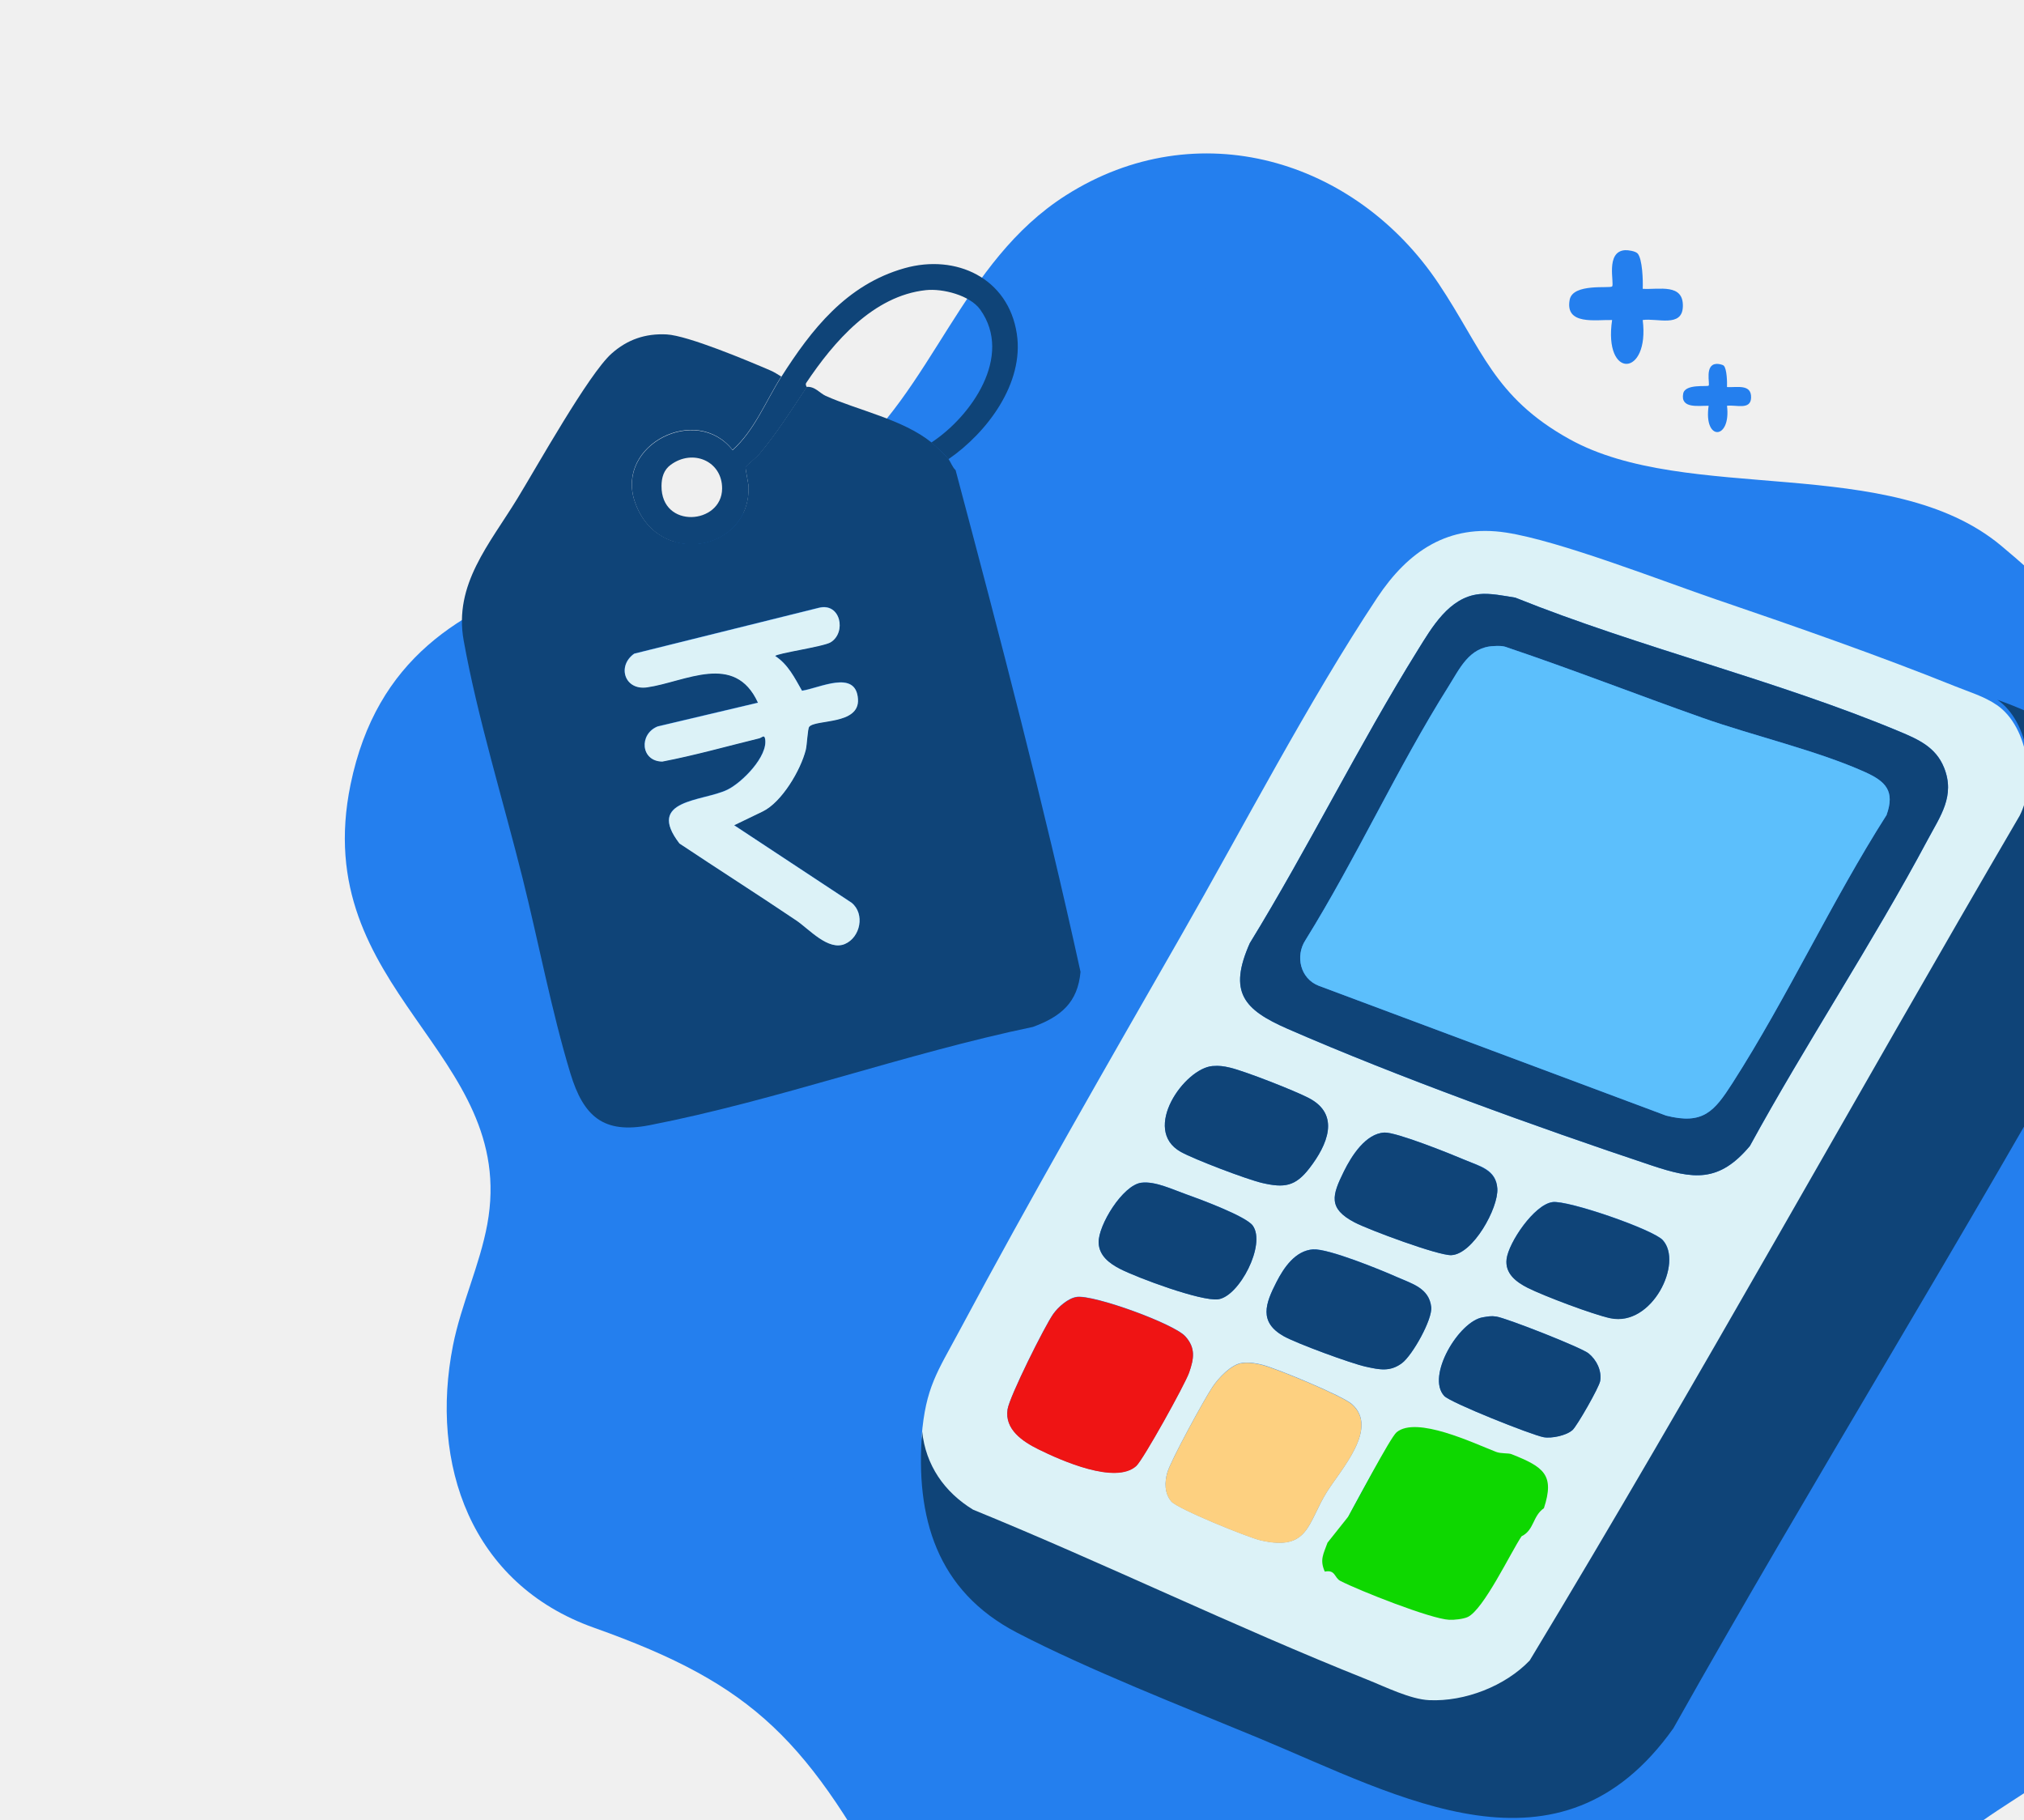
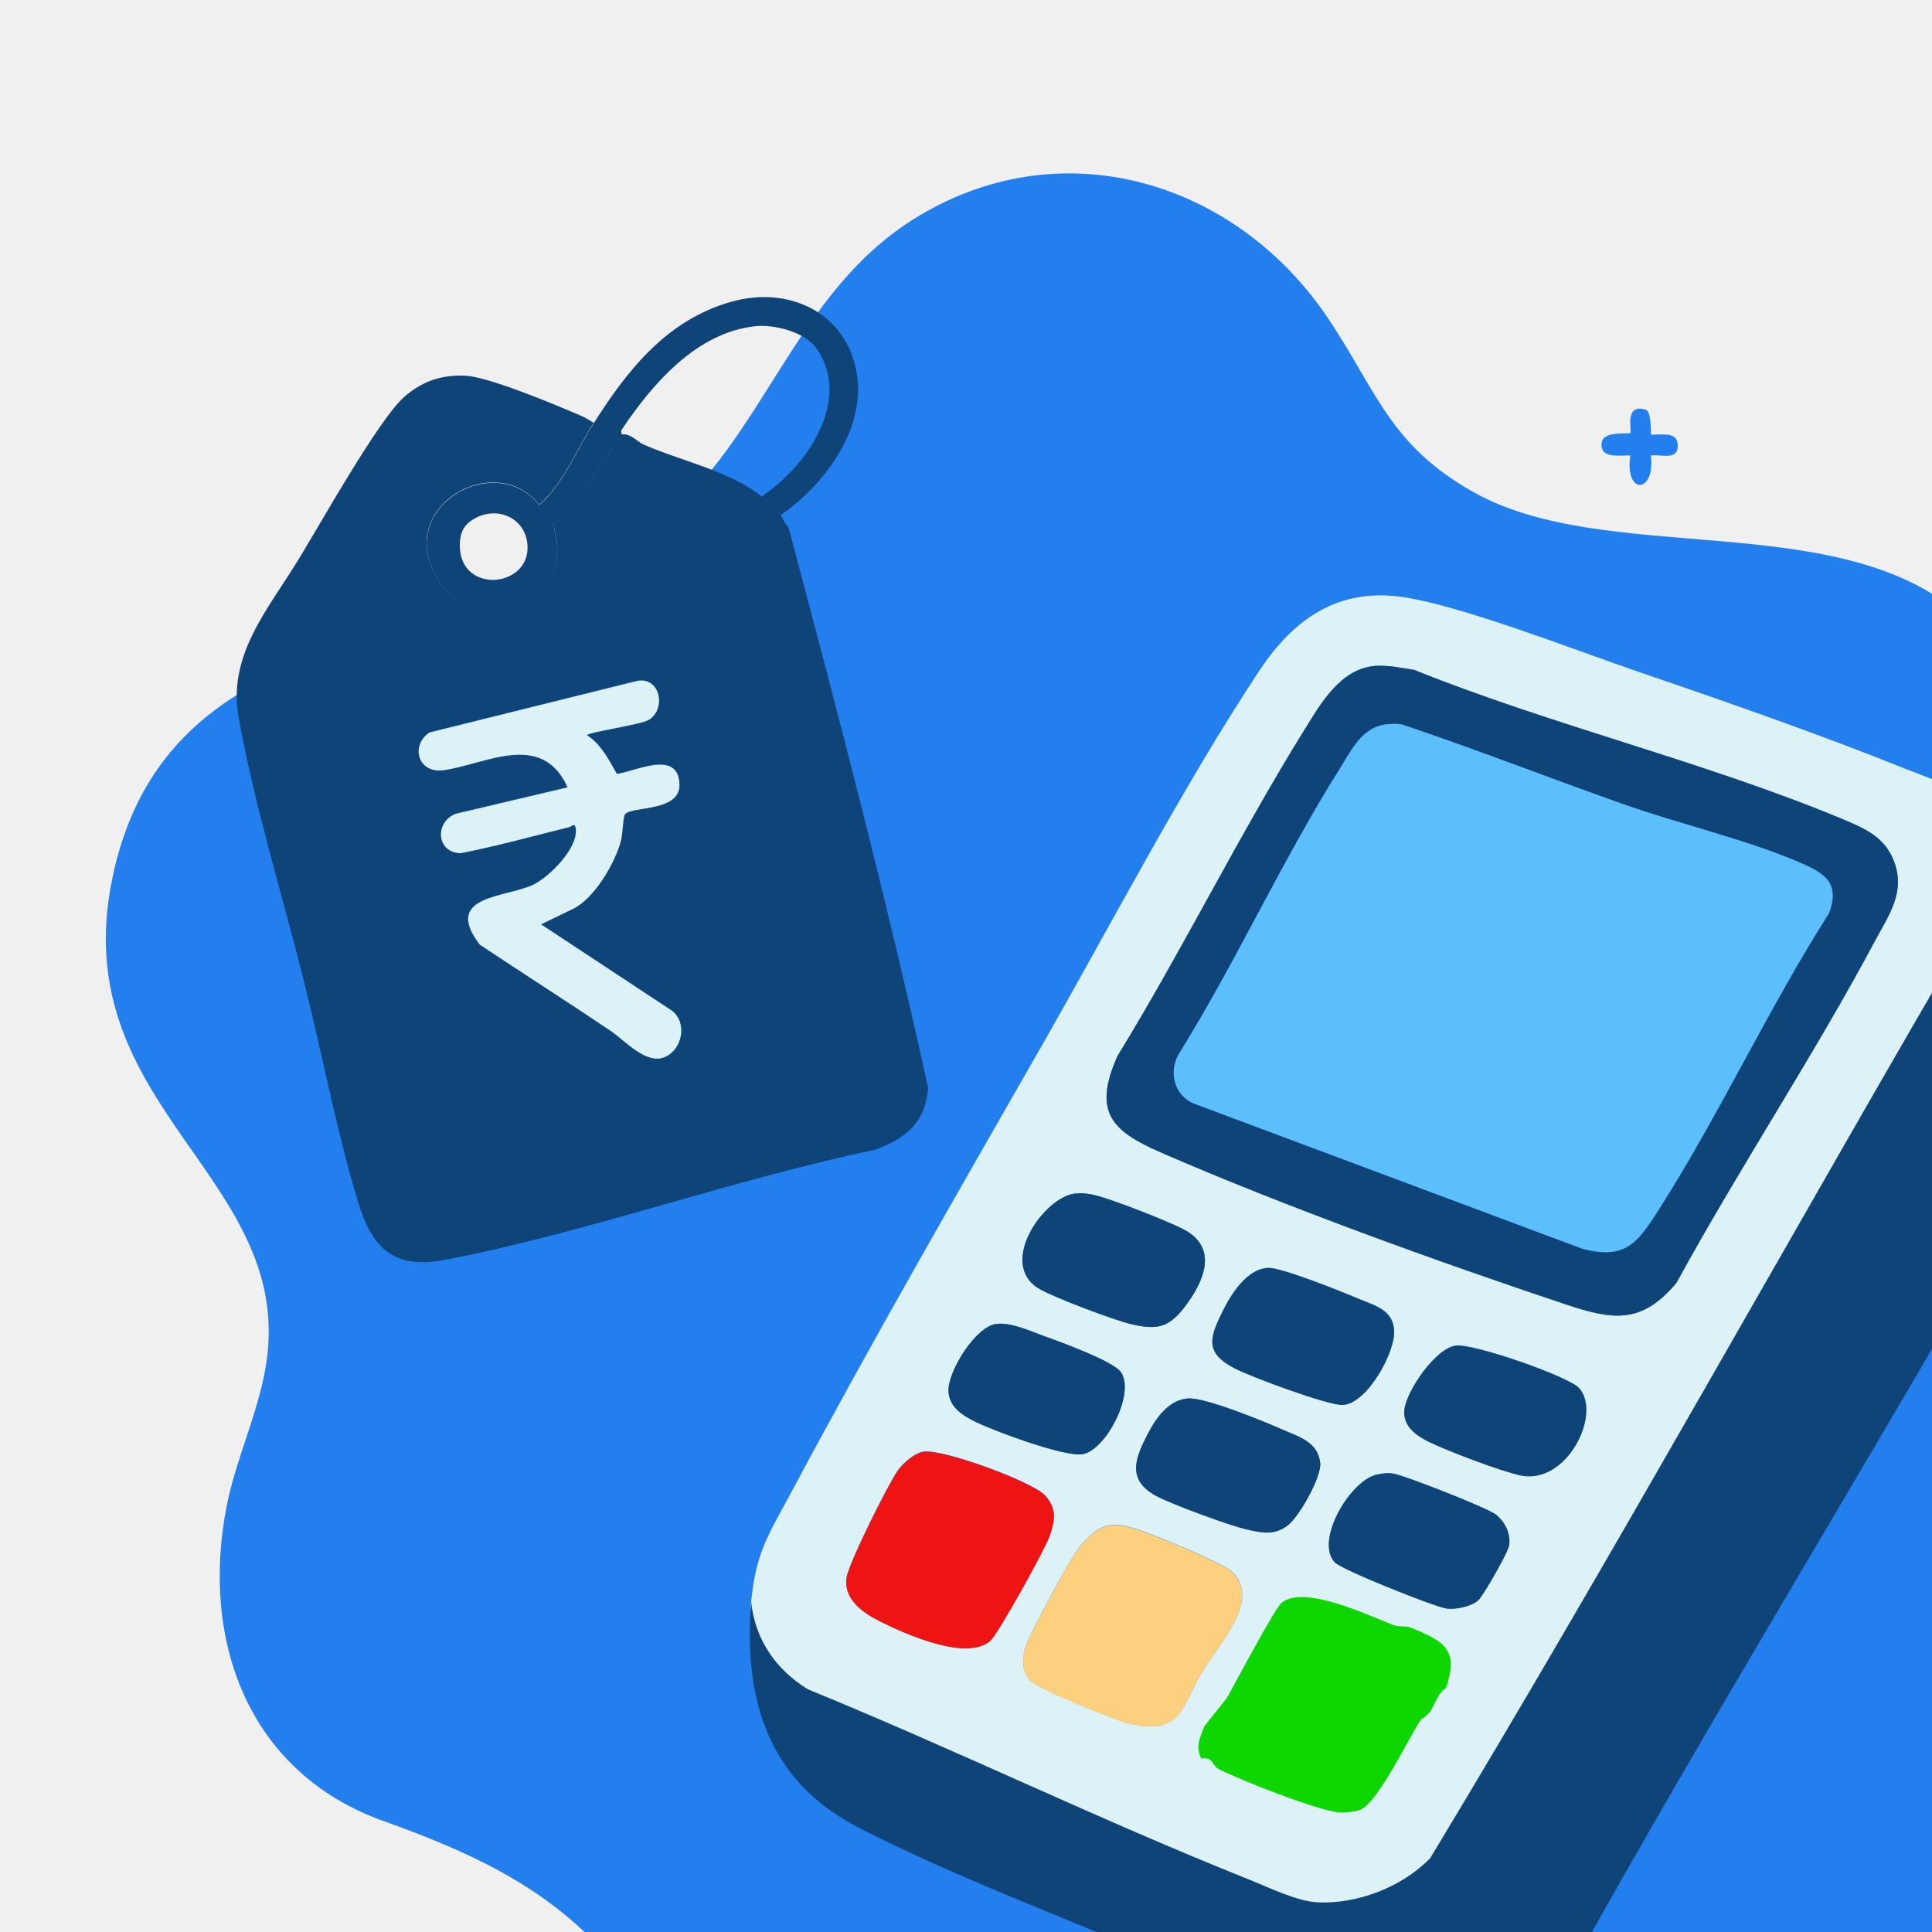
- <svg xmlns="http://www.w3.org/2000/svg" width="89" height="80" viewBox="0 0 89 80" fill="none">
-   <g clip-path="url(#clip0_2817_20585)">
-     <path d="M93.5 34C91.272 33.142 99.657 41.428 97.5 41C95.171 40.538 94.82 49.221 93.5 51C90.564 54.955 96.199 70.305 93.5 74.5C90.271 79.52 86.575 78.888 83.5 84C82.531 85.609 71.504 82.044 71.26 84C70.838 87.391 63.326 81.915 66.5 83.714C69.323 85.314 64.65 81.944 67.657 83.326C65.399 84.677 62.749 82.234 60.083 82.216C52.959 82.17 44.192 87.675 39.544 84C35.544 76.523 33.233 74.101 26.116 71.573C20.688 69.644 18.889 64.361 19.919 59.16C20.273 57.367 21.1 55.624 21.428 53.831C22.82 46.258 13.534 43.601 15.416 34.488C17.707 23.392 30.262 25.91 36.985 20.456C41.055 17.154 42.248 11.527 46.875 8.586C52.642 4.922 59.604 6.994 63.262 12.475C65.183 15.351 65.678 17.453 69 19.303C74.2 22.201 83.121 19.923 88 24C91.26 26.724 94.674 30.132 93.5 34ZM63.378 35.214C66.311 35.174 69.949 33.931 71.26 31.159C72.74 28.03 70.848 25.012 67.657 24C64.048 22.857 60.68 23.967 57.497 25.342C57.387 25.112 57.283 24.877 57.14 24.662C56.309 23.418 54.041 20.084 52.968 19.303C51.896 18.523 50.747 18.226 49.431 18.407C47.538 18.667 41.642 21.622 39.544 22.577C36.51 23.957 33.26 24.776 31.856 27.971C29.932 32.344 28.384 37.526 26.753 42.059C25.396 45.831 23.674 49.841 22.523 53.636C21.726 56.264 22.152 57.85 24.855 58.957C32.337 62.023 40.687 64.015 48.25 66.996C50.062 67.421 51.419 67.281 52.621 65.811C56.483 56.011 59.953 46.004 63.369 36.033C63.305 35.767 63.395 35.45 63.379 35.216L63.378 35.214Z" fill="#247FEE" />
-     <path d="M23.5 26.998L53.306 12.58L73.386 23.977L76.1 61.968L49.507 68.48L21.828 61.968L23.5 26.998Z" fill="#247FEE" />
-     <path d="M75.524 26.378C78.911 27.534 82.647 28.838 85.956 30.171C86.577 30.423 87.246 30.617 87.803 31C89.225 31.974 89.548 34.593 88.788 36.092C81.565 48.449 74.635 61.003 67.241 73.243C66.163 74.371 64.387 75.059 62.818 74.988C61.992 74.952 60.884 74.399 60.075 74.076C54.248 71.751 48.574 68.984 42.763 66.611C41.498 65.839 40.682 64.656 40.526 63.176C40.702 60.995 41.213 60.34 42.193 58.508C45.304 52.686 48.626 46.922 51.907 41.191C54.65 36.403 57.55 30.814 60.56 26.28C61.915 24.24 63.686 23.026 66.235 23.42C68.596 23.786 73.063 25.538 75.521 26.378L75.524 26.378ZM65.034 26.127C63.722 26.267 62.965 27.589 62.35 28.578C59.754 32.752 57.532 37.276 54.957 41.474C54.005 43.624 54.683 44.392 56.621 45.239C61.435 47.343 67.609 49.574 72.62 51.244C74.454 51.856 75.579 52.019 76.946 50.392C79.42 45.866 82.341 41.47 84.763 36.93C85.321 35.882 85.989 34.994 85.481 33.745C85.118 32.852 84.35 32.512 83.536 32.17C78.125 29.907 72.096 28.476 66.63 26.278C66.132 26.2 65.534 26.072 65.036 26.125L65.034 26.127ZM53.325 46.875C52.084 46.972 50.18 49.674 51.92 50.649C52.515 50.981 54.829 51.861 55.501 52.017C56.474 52.242 56.958 52.171 57.578 51.371C58.358 50.36 58.959 49.019 57.555 48.285C56.932 47.958 54.75 47.104 54.087 46.947C53.807 46.881 53.616 46.853 53.325 46.876L53.325 46.875ZM60.878 49.799C60.052 49.839 59.43 50.828 59.096 51.505C58.58 52.549 58.38 53.131 59.568 53.751C60.189 54.075 63.252 55.216 63.82 55.189C64.775 55.145 65.894 53.115 65.841 52.262C65.788 51.408 65.055 51.276 64.429 51.009C63.803 50.742 61.396 49.775 60.878 49.799ZM68.267 52.855C67.468 52.962 66.342 54.624 66.25 55.356C66.17 55.994 66.671 56.367 67.182 56.625C67.889 56.98 70.065 57.804 70.817 57.96C72.651 58.342 74.025 55.513 73.114 54.524C72.684 54.056 68.947 52.763 68.267 52.854L68.267 52.855ZM50.19 52.004C49.367 52.109 48.286 53.879 48.31 54.639C48.329 55.214 48.781 55.55 49.242 55.789C50.001 56.181 52.815 57.227 53.565 57.13C54.494 57.007 55.682 54.713 55.086 53.89C54.784 53.474 52.744 52.72 52.138 52.506C51.532 52.293 50.788 51.928 50.19 52.005L50.19 52.004ZM57.744 54.935C56.961 54.987 56.454 55.737 56.128 56.375C55.648 57.311 55.34 58.125 56.444 58.75C57.005 59.068 59.409 59.953 60.057 60.092C60.663 60.224 61.123 60.328 61.648 59.936C62.106 59.595 62.995 58.014 62.934 57.47C62.842 56.635 62.083 56.442 61.435 56.155C60.707 55.831 58.407 54.892 57.744 54.936L57.744 54.935ZM69.147 62.881C69.345 62.701 70.317 61.003 70.363 60.725C70.438 60.267 70.206 59.797 69.853 59.51C69.532 59.249 66.248 57.958 65.793 57.889C65.559 57.854 65.426 57.889 65.208 57.922C64.157 58.087 62.701 60.513 63.505 61.38C63.782 61.679 67.347 63.096 67.871 63.194C68.227 63.26 68.881 63.121 69.145 62.881L69.147 62.881ZM47.346 57.026C46.97 57.075 46.527 57.469 46.311 57.776C45.931 58.318 44.392 61.403 44.305 61.964C44.167 62.848 44.974 63.381 45.651 63.717C46.667 64.221 49.045 65.277 49.961 64.458C50.27 64.182 52.111 60.858 52.286 60.352C52.502 59.737 52.583 59.266 52.118 58.754C51.615 58.2 48.109 56.923 47.344 57.024L47.346 57.026ZM54.618 59.929C54.134 59.992 53.586 60.585 53.32 60.978C52.959 61.514 51.492 64.2 51.335 64.733C51.208 65.169 51.202 65.647 51.501 66.012C51.77 66.34 54.881 67.601 55.433 67.728C57.552 68.216 57.493 66.978 58.335 65.618C58.952 64.624 60.649 62.808 59.448 61.739C59.035 61.373 56.147 60.176 55.525 60.016C55.226 59.94 54.928 59.887 54.618 59.928L54.618 59.929ZM58.826 67.664C58.682 68.083 58.521 68.309 58.723 68.767C58.852 69.06 59.164 69.241 59.43 69.394C60.02 69.733 62.191 70.639 62.831 70.79C63.652 70.985 64.314 70.622 64.794 69.991C65.343 69.266 66.65 67.141 66.913 66.333C67.325 65.057 66.911 64.758 65.708 64.273C64.229 63.806 62.383 62.138 61.038 63.65C60.709 64.02 59.011 67.133 58.827 67.666L58.826 67.664Z" fill="#DCF2F7" />
-     <path d="M55.356 76.429C52.029 75.048 47.855 73.421 44.716 71.789C41.189 69.954 40.244 66.729 40.55 62.947C40.707 64.427 41.523 65.61 42.787 66.382C48.597 68.755 54.271 71.522 60.099 73.847C60.908 74.17 62.015 74.722 62.843 74.759C64.411 74.831 66.188 74.142 67.265 73.014C74.659 60.773 81.589 48.22 88.812 35.863C89.571 34.364 89.248 31.744 87.827 30.771C91.643 32.121 95.219 34.727 94.445 39.252C94.208 40.644 93.24 42.033 92.554 43.269C86.435 54.281 79.756 65.012 73.581 75.997C68.587 83.031 61.592 79.019 55.36 76.431L55.356 76.429Z" fill="#0F4478" />
-     <path d="M65.034 26.126C65.532 26.073 66.13 26.201 66.629 26.279C72.094 28.477 78.123 29.908 83.534 32.171C84.35 32.513 85.117 32.851 85.48 33.746C85.986 34.995 85.32 35.883 84.761 36.931C82.339 41.471 79.418 45.867 76.944 50.393C75.578 52.02 74.452 51.857 72.618 51.245C67.607 49.575 61.435 47.343 56.619 45.24C54.681 44.393 54.003 43.625 54.955 41.475C57.531 37.277 59.752 32.753 62.348 28.579C62.963 27.59 63.721 26.27 65.032 26.128L65.034 26.126ZM65.663 28.409C64.597 28.46 64.185 29.404 63.69 30.188C61.444 33.752 59.632 37.749 57.4 41.342C56.95 42.037 57.172 43.028 57.986 43.345L73.262 49.054C74.891 49.469 75.381 48.868 76.175 47.63C78.587 43.87 80.544 39.62 82.955 35.838C83.334 34.78 82.918 34.357 82.001 33.945C79.903 33.002 77.091 32.351 74.867 31.565C72.001 30.552 69.162 29.442 66.279 28.469C66.076 28.386 65.874 28.399 65.662 28.409L65.663 28.409Z" fill="#0F4478" />
-     <path d="M54.616 59.937C54.926 59.897 55.224 59.949 55.523 60.026C56.145 60.185 59.034 61.381 59.446 61.749C60.647 62.818 58.95 64.634 58.333 65.628C57.491 66.988 57.551 68.225 55.431 67.737C54.879 67.611 51.769 66.35 51.499 66.022C51.2 65.657 51.204 65.179 51.333 64.743C51.489 64.21 52.956 61.524 53.319 60.987C53.583 60.595 54.132 60.003 54.616 59.938L54.616 59.937Z" fill="#FDD080" />
-     <path d="M47.345 57.034C48.11 56.933 51.617 58.21 52.12 58.765C52.583 59.277 52.502 59.748 52.288 60.362C52.111 60.868 50.27 64.192 49.962 64.468C49.045 65.286 46.667 64.229 45.653 63.727C44.976 63.392 44.168 62.859 44.306 61.974C44.393 61.413 45.932 58.327 46.312 57.787C46.527 57.481 46.97 57.087 47.347 57.036L47.345 57.034Z" fill="#EF1414" />
-     <path d="M66.466 63.943C67.884 64.505 68.372 64.85 67.889 66.319C67.39 66.662 67.466 67.281 66.907 67.553C66.444 68.236 65.234 70.788 64.535 71.105C64.341 71.193 63.945 71.236 63.724 71.225C62.918 71.189 59.76 69.939 58.937 69.515C58.67 69.378 58.726 69.01 58.255 69.107C58.016 68.578 58.205 68.319 58.373 67.836L59.279 66.696C59.619 66.104 61.13 63.215 61.41 62.981C62.282 62.252 64.783 63.453 65.783 63.841C66.013 63.93 66.32 63.885 66.468 63.943L66.466 63.943Z" fill="#0ED700" />
-     <path d="M53.324 46.876C53.615 46.853 53.807 46.881 54.087 46.947C54.75 47.104 56.931 47.959 57.555 48.285C58.959 49.019 58.357 50.36 57.577 51.37C56.959 52.173 56.474 52.243 55.5 52.017C54.828 51.861 52.514 50.982 51.919 50.648C50.179 49.675 52.083 46.972 53.324 46.875L53.324 46.876Z" fill="#0F4478" />
-     <path d="M60.877 49.802C61.394 49.776 63.791 50.74 64.428 51.012C65.065 51.284 65.792 51.453 65.841 52.265C65.893 53.118 64.773 55.149 63.819 55.192C63.253 55.219 60.188 54.078 59.568 53.754C58.38 53.134 58.581 52.552 59.095 51.508C59.429 50.831 60.051 49.843 60.877 49.802Z" fill="#0F4478" />
-     <path d="M57.743 54.941C58.407 54.897 60.706 55.836 61.434 56.159C62.082 56.448 62.841 56.64 62.933 57.474C62.994 58.019 62.104 59.599 61.648 59.941C61.122 60.333 60.661 60.23 60.056 60.097C59.41 59.956 57.006 59.072 56.444 58.754C55.34 58.13 55.649 57.316 56.127 56.38C56.453 55.741 56.959 54.991 57.743 54.939L57.743 54.941Z" fill="#0F4478" />
-     <path d="M69.145 62.883C68.881 63.123 68.227 63.262 67.872 63.196C67.347 63.098 63.781 61.681 63.506 61.383C62.701 60.515 64.157 58.09 65.208 57.925C65.426 57.891 65.559 57.856 65.793 57.892C66.246 57.96 69.533 59.251 69.853 59.512C70.207 59.8 70.437 60.269 70.363 60.727C70.318 61.005 69.345 62.703 69.147 62.883L69.145 62.883Z" fill="#0F4478" />
-     <path d="M68.265 52.861C68.947 52.77 72.683 54.063 73.113 54.532C74.022 55.52 72.649 58.35 70.816 57.968C70.064 57.811 67.888 56.988 67.18 56.633C66.669 56.375 66.169 56.002 66.248 55.364C66.341 54.631 67.466 52.969 68.265 52.863L68.265 52.861Z" fill="#0F4478" />
-     <path d="M50.19 52.008C50.788 51.932 51.562 52.304 52.138 52.51C52.744 52.725 54.784 53.477 55.086 53.893C55.682 54.717 54.492 57.011 53.565 57.133C52.815 57.231 50.001 56.184 49.242 55.792C48.782 55.553 48.33 55.218 48.31 54.643C48.286 53.883 49.368 52.112 50.19 52.007L50.19 52.008Z" fill="#0F4478" />
-     <path d="M65.663 28.411C65.876 28.4 66.077 28.388 66.28 28.471C69.162 29.443 72.001 30.554 74.868 31.566C77.092 32.352 79.905 33.004 82.003 33.946C82.92 34.359 83.335 34.782 82.956 35.839C80.545 39.622 78.589 43.873 76.177 47.632C75.382 48.87 74.891 49.469 73.263 49.056L57.987 43.346C57.173 43.03 56.951 42.038 57.402 41.343C59.635 37.751 61.447 33.754 63.691 30.189C64.186 29.405 64.598 28.462 65.665 28.411L65.663 28.411Z" fill="#5CBFFC" />
-     <path d="M34.354 16.558C33.678 17.618 33.172 18.928 32.212 19.782C30.619 17.757 27.088 19.546 27.902 22.02C28.877 24.988 32.992 24.26 32.914 21.404C32.909 21.213 32.756 20.576 32.788 20.519C32.807 20.482 33.271 20.099 33.392 19.955C34.15 19.055 34.826 17.985 35.474 17.012C35.842 16.985 36.043 17.289 36.311 17.409C37.738 18.046 39.697 18.441 40.949 19.447C41.132 19.595 41.568 20.004 41.702 20.179C41.804 20.313 41.876 20.539 42.02 20.673C43.966 27.989 45.895 35.347 47.513 42.735C47.39 44.087 46.652 44.701 45.423 45.155C39.818 46.323 34.143 48.393 28.552 49.479C26.532 49.872 25.656 49.087 25.082 47.2C24.254 44.473 23.675 41.396 22.976 38.603C22.137 35.245 20.992 31.532 20.388 28.158C19.946 25.693 21.524 23.93 22.753 21.917C23.604 20.525 25.885 16.446 26.889 15.55C27.587 14.928 28.38 14.657 29.314 14.705C30.247 14.754 32.897 15.867 33.875 16.289C34.044 16.361 34.198 16.462 34.353 16.557L34.354 16.558ZM32.277 36.279L33.534 35.672C34.374 35.267 35.206 33.854 35.428 32.967C35.484 32.743 35.507 32.033 35.58 31.949C35.862 31.613 37.792 31.872 37.724 30.737C37.644 29.408 36.024 30.256 35.263 30.364C34.936 29.794 34.654 29.21 34.083 28.837C34.145 28.718 36.206 28.426 36.519 28.235C37.226 27.805 36.963 26.477 36.005 26.718L27.886 28.735C27.12 29.273 27.457 30.356 28.447 30.215C30.119 29.979 32.301 28.645 33.327 30.891L28.915 31.935C28.087 32.268 28.163 33.467 29.119 33.478C30.556 33.203 31.965 32.803 33.385 32.456C33.493 32.429 33.605 32.274 33.641 32.481C33.776 33.252 32.62 34.408 31.983 34.717C30.905 35.241 28.376 35.129 29.873 37.08C31.58 38.218 33.314 39.319 35.014 40.466C35.569 40.839 36.415 41.813 37.147 41.5C37.832 41.208 38.041 40.172 37.442 39.686L32.276 36.278L32.277 36.279Z" fill="#0F4478" />
-     <path d="M41.705 20.192C41.571 20.017 41.135 19.608 40.952 19.461C42.717 18.302 44.559 15.661 43.105 13.616C42.656 12.984 41.453 12.678 40.713 12.758C38.399 13.006 36.662 15.027 35.452 16.836C35.398 16.916 35.482 17.018 35.477 17.026C34.828 17.998 34.153 19.069 33.394 19.969C33.273 20.112 32.81 20.496 32.791 20.532C32.759 20.589 32.912 21.226 32.917 21.417C32.996 24.273 28.88 25.002 27.905 22.034C27.092 19.559 30.622 17.77 32.215 19.795C33.175 18.942 33.681 17.631 34.356 16.571C35.675 14.502 37.207 12.52 39.771 11.794C42.039 11.153 44.34 12.224 44.712 14.679C45.041 16.854 43.404 19.022 41.704 20.193L41.705 20.192ZM29.498 20.434C29.184 20.663 29.091 20.997 29.088 21.368C29.074 23.279 31.742 23.066 31.753 21.484C31.76 20.279 30.471 19.723 29.498 20.435L29.498 20.434Z" fill="#0F4478" />
-     <path d="M32.28 36.288L37.446 39.697C38.046 40.183 37.837 41.219 37.151 41.511C36.417 41.823 35.572 40.849 35.018 40.477C33.318 39.331 31.584 38.228 29.878 37.091C28.379 35.14 30.909 35.252 31.987 34.728C32.624 34.419 33.78 33.263 33.645 32.492C33.609 32.284 33.497 32.439 33.389 32.466C31.969 32.813 30.559 33.213 29.123 33.489C28.168 33.477 28.091 32.279 28.919 31.946L33.331 30.902C32.306 28.656 30.123 29.988 28.451 30.226C27.461 30.366 27.125 29.283 27.89 28.745L36.009 26.729C36.967 26.487 37.231 27.817 36.523 28.246C36.21 28.436 34.148 28.728 34.087 28.847C34.658 29.22 34.94 29.805 35.267 30.375C36.027 30.267 37.648 29.418 37.728 30.748C37.797 31.884 35.866 31.624 35.584 31.959C35.513 32.044 35.489 32.754 35.432 32.977C35.209 33.864 34.378 35.278 33.538 35.683L32.281 36.29L32.28 36.288Z" fill="#DCF2F7" />
-     <path d="M75.802 16.084C75.935 16.223 75.951 16.817 75.94 17.02C76.375 17.046 77.024 16.868 76.999 17.494C76.978 18.048 76.322 17.787 75.94 17.843C76.129 19.351 74.9 19.419 75.133 17.843C74.706 17.831 73.883 17.989 74.014 17.307C74.099 16.865 75.074 17.017 75.132 16.957C75.201 16.889 74.946 16.035 75.473 16.001C75.556 15.995 75.746 16.026 75.802 16.084L75.802 16.084Z" fill="#247FEE" />
-     <path d="M72.004 11.139C72.225 11.371 72.251 12.363 72.234 12.7C72.959 12.743 74.04 12.447 73.999 13.491C73.963 14.413 72.871 13.979 72.234 14.072C72.547 16.585 70.499 16.699 70.888 14.072C70.176 14.051 68.806 14.315 69.023 13.179C69.165 12.442 70.789 12.694 70.887 12.595C71.001 12.481 70.577 11.059 71.456 11.001C71.593 10.992 71.91 11.043 72.003 11.14L72.004 11.139Z" fill="#247FEE" />
+ <svg xmlns="http://www.w3.org/2000/svg" width="76" height="76" viewBox="0 0 76 76" fill="none">
+   <g clip-path="url(#clip0_146_7938)">
+     <g clip-path="url(#clip1_146_7938)">
+       <path d="M82.5 34.074C80.272 33.216 88.657 41.502 86.5 41.074C84.171 40.613 83.82 49.295 82.5 51.074C79.564 55.029 85.199 70.379 82.5 74.574C79.271 79.595 75.575 78.962 72.5 84.074C71.531 85.683 60.504 82.118 60.26 84.074C59.838 87.465 52.326 81.99 55.5 83.788C58.323 85.388 53.65 82.019 56.657 83.4C54.399 84.752 51.749 82.308 49.083 82.29C41.959 82.244 33.192 87.75 28.544 84.074C24.544 76.597 22.233 74.175 15.116 71.647C9.688 69.718 7.889 64.435 8.919 59.235C9.273 57.441 10.1 55.699 10.428 53.905C11.82 46.333 2.534 43.675 4.416 34.562C6.708 23.466 19.262 25.985 25.985 20.53C30.055 17.228 31.248 11.601 35.875 8.661C41.642 4.997 48.604 7.068 52.262 12.549C54.183 15.425 54.678 17.527 58 19.378C63.2 22.275 72.121 19.997 77 24.075C80.26 26.798 83.674 30.206 82.5 34.074ZM52.378 35.288C55.311 35.249 58.949 34.005 60.26 31.233C61.74 28.105 59.848 25.087 56.657 24.075C53.048 22.931 49.68 24.041 46.497 25.416C46.387 25.186 46.283 24.951 46.14 24.737C45.309 23.492 43.041 20.158 41.968 19.378C40.896 18.597 39.747 18.3 38.431 18.481C36.538 18.741 30.642 21.696 28.544 22.651C25.51 24.031 22.26 24.851 20.856 28.045C18.932 32.419 17.384 37.6 15.752 42.134C14.396 45.905 12.674 49.915 11.523 53.711C10.726 56.339 11.152 57.924 13.855 59.032C21.337 62.097 29.687 64.09 37.25 67.07C39.062 67.495 40.419 67.355 41.621 65.886C45.483 56.086 48.953 46.078 52.369 36.107C52.305 35.841 52.395 35.524 52.379 35.29L52.378 35.288Z" fill="#247FEE" />
+       <path d="M12.499 27.074L42.305 12.656L62.386 24.053L65.1 62.044L38.506 68.556L10.828 62.044L12.499 27.074Z" fill="#247FEE" />
+       <path d="M64.524 26.452C67.911 27.608 71.647 28.912 74.956 30.245C75.577 30.497 76.246 30.691 76.803 31.074C78.225 32.048 78.548 34.667 77.788 36.167C70.565 48.523 63.635 61.077 56.241 73.317C55.163 74.445 53.387 75.134 51.818 75.063C50.992 75.026 49.884 74.473 49.075 74.15C43.248 71.825 37.574 69.058 31.763 66.685C30.498 65.913 29.682 64.73 29.526 63.251C29.702 61.069 30.213 60.415 31.192 58.582C34.304 52.76 37.626 46.997 40.907 41.266C43.65 36.478 46.55 30.888 49.56 26.354C50.915 24.315 52.686 23.1 55.235 23.494C57.596 23.861 62.063 25.612 64.521 26.452L64.524 26.452ZM54.034 26.201C52.722 26.341 51.965 27.663 51.35 28.652C48.754 32.826 46.532 37.35 43.957 41.548C43.005 43.698 43.683 44.466 45.621 45.313C50.435 47.417 56.609 49.648 61.62 51.318C63.454 51.93 64.579 52.093 65.946 50.467C68.42 45.94 71.341 41.544 73.763 37.004C74.321 35.956 74.989 35.068 74.481 33.819C74.118 32.926 73.35 32.586 72.536 32.244C67.125 29.982 61.096 28.55 55.63 26.352C55.132 26.274 54.534 26.146 54.036 26.2L54.034 26.201ZM42.325 46.949C41.084 47.046 39.18 49.748 40.92 50.723C41.515 51.055 43.829 51.936 44.501 52.091C45.474 52.316 45.958 52.245 46.578 51.445C47.358 50.434 47.959 49.093 46.555 48.359C45.932 48.032 43.75 47.178 43.087 47.022C42.807 46.955 42.616 46.928 42.325 46.951L42.325 46.949ZM49.878 49.873C49.052 49.913 48.43 50.903 48.096 51.579C47.58 52.623 47.38 53.206 48.568 53.825C49.189 54.149 52.252 55.29 52.82 55.264C53.775 55.219 54.895 53.19 54.841 52.336C54.788 51.483 54.055 51.35 53.429 51.083C52.803 50.816 50.396 49.849 49.878 49.873ZM57.267 52.929C56.468 53.036 55.342 54.699 55.25 55.43C55.17 56.068 55.671 56.442 56.182 56.699C56.889 57.055 59.065 57.878 59.818 58.034C61.651 58.416 63.025 55.587 62.114 54.598C61.684 54.13 57.947 52.837 57.267 52.928L57.267 52.929ZM39.19 52.078C38.367 52.183 37.286 53.953 37.31 54.714C37.329 55.289 37.781 55.624 38.242 55.863C39.001 56.255 41.815 57.301 42.565 57.204C43.494 57.082 44.682 54.787 44.086 53.964C43.784 53.548 41.744 52.794 41.138 52.581C40.532 52.367 39.788 52.003 39.19 52.079L39.19 52.078ZM46.744 55.009C45.961 55.061 45.454 55.811 45.128 56.449C44.648 57.385 44.34 58.2 45.444 58.824C46.005 59.142 48.409 60.027 49.057 60.166C49.663 60.298 50.123 60.402 50.648 60.01C51.106 59.669 51.995 58.088 51.934 57.544C51.842 56.709 51.083 56.516 50.435 56.229C49.707 55.905 47.407 54.966 46.744 55.01L46.744 55.009ZM58.147 62.956C58.345 62.775 59.318 61.077 59.363 60.799C59.438 60.341 59.206 59.872 58.853 59.584C58.532 59.323 55.248 58.032 54.793 57.964C54.559 57.928 54.426 57.963 54.208 57.997C53.157 58.162 51.701 60.587 52.505 61.455C52.782 61.753 56.347 63.17 56.871 63.268C57.227 63.334 57.881 63.195 58.145 62.955L58.147 62.956ZM36.346 57.1C35.97 57.15 35.527 57.544 35.311 57.85C34.931 58.392 33.392 61.477 33.305 62.038C33.167 62.922 33.974 63.455 34.651 63.791C35.667 64.295 38.045 65.351 38.961 64.532C39.27 64.256 41.111 60.932 41.286 60.426C41.502 59.812 41.583 59.341 41.118 58.828C40.615 58.274 37.109 56.997 36.344 57.098L36.346 57.1ZM43.618 60.003C43.134 60.067 42.586 60.66 42.32 61.052C41.959 61.589 40.492 64.274 40.335 64.808C40.208 65.244 40.202 65.722 40.501 66.086C40.77 66.415 43.881 67.675 44.433 67.802C46.552 68.29 46.493 67.052 47.335 65.692C47.952 64.698 49.649 62.883 48.448 61.814C48.035 61.447 45.147 60.25 44.525 60.09C44.226 60.014 43.928 59.961 43.618 60.002L43.618 60.003ZM47.826 67.738C47.682 68.157 47.521 68.383 47.723 68.842C47.852 69.135 48.164 69.315 48.43 69.468C49.02 69.807 51.191 70.713 51.831 70.864C52.652 71.059 53.315 70.697 53.794 70.065C54.343 69.34 55.65 67.216 55.913 66.407C56.325 65.131 55.911 64.832 54.708 64.347C53.229 63.88 51.383 62.212 50.038 63.724C49.709 64.094 48.011 67.207 47.827 67.74L47.826 67.738Z" fill="#DCF2F7" />
+       <path d="M44.356 76.503C41.029 75.122 36.855 73.495 33.716 71.863C30.189 70.028 29.244 66.803 29.55 63.022C29.707 64.501 30.523 65.684 31.787 66.456C37.597 68.829 43.271 71.596 49.099 73.921C49.908 74.244 51.015 74.797 51.843 74.834C53.411 74.905 55.188 74.216 56.265 73.088C63.659 60.847 70.589 48.294 77.812 35.938C78.571 34.438 78.248 31.818 76.827 30.845C80.643 32.195 84.219 34.802 83.445 39.327C83.208 40.718 82.24 42.108 81.554 43.343C75.435 54.355 68.756 65.086 62.581 76.071C57.587 83.106 50.592 79.093 44.36 76.505L44.356 76.503Z" fill="#0F4478" />
+       <path d="M54.033 26.2C54.531 26.147 55.13 26.275 55.628 26.353C61.094 28.551 67.123 29.983 72.534 32.245C73.35 32.587 74.117 32.925 74.479 33.82C74.986 35.069 74.319 35.957 73.76 37.005C71.339 41.545 68.418 45.941 65.944 50.468C64.577 52.094 63.451 51.931 61.617 51.319C56.606 49.649 50.434 47.417 45.619 45.314C43.681 44.467 43.002 43.699 43.954 41.55C46.53 37.351 48.752 32.827 51.348 28.653C51.962 27.664 52.721 26.344 54.032 26.202L54.033 26.2ZM54.663 28.483C53.596 28.534 53.184 29.478 52.69 30.262C50.444 33.827 48.631 37.824 46.4 41.416C45.95 42.111 46.171 43.103 46.986 43.419L62.261 49.129C63.89 49.543 64.381 48.942 65.175 47.704C67.587 43.944 69.543 39.695 71.954 35.912C72.334 34.854 71.918 34.431 71.001 34.019C68.903 33.077 66.091 32.425 63.866 31.639C61.001 30.626 58.162 29.516 55.279 28.544C55.075 28.461 54.873 28.474 54.661 28.483L54.663 28.483Z" fill="#0F4478" />
+       <path d="M43.616 60.011C43.926 59.971 44.224 60.023 44.523 60.1C45.145 60.26 48.034 61.455 48.446 61.823C49.647 62.892 47.95 64.708 47.333 65.702C46.491 67.062 46.551 68.3 44.431 67.811C43.879 67.685 40.769 66.424 40.499 66.096C40.2 65.731 40.204 65.253 40.333 64.817C40.489 64.284 41.956 61.598 42.319 61.062C42.583 60.669 43.132 60.078 43.616 60.013L43.616 60.011Z" fill="#FDD080" />
+       <path d="M36.344 57.111C37.109 57.009 40.616 58.286 41.119 58.841C41.583 59.353 41.501 59.824 41.287 60.438C41.11 60.944 39.27 64.269 38.962 64.544C38.045 65.362 35.667 64.305 34.652 63.803C33.975 63.468 33.167 62.935 33.306 62.05C33.393 61.49 34.932 58.403 35.312 57.863C35.526 57.557 35.969 57.163 36.347 57.112L36.344 57.111Z" fill="#EF1414" />
+       <path d="M55.466 64.017C56.884 64.579 57.372 64.924 56.889 66.393C56.39 66.736 56.466 67.355 55.907 67.627C55.444 68.31 54.234 70.862 53.535 71.18C53.341 71.267 52.945 71.311 52.724 71.3C51.918 71.263 48.76 70.013 47.937 69.589C47.67 69.452 47.726 69.084 47.255 69.181C47.016 68.652 47.205 68.393 47.373 67.91L48.279 66.77C48.619 66.179 50.13 63.289 50.41 63.056C51.282 62.326 53.783 63.527 54.783 63.915C55.013 64.004 55.32 63.959 55.468 64.017L55.466 64.017Z" fill="#0ED700" />
+       <path d="M42.324 46.949C42.615 46.926 42.807 46.953 43.087 47.02C43.75 47.176 45.931 48.032 46.555 48.357C47.959 49.091 47.357 50.432 46.577 51.443C45.959 52.245 45.474 52.315 44.5 52.089C43.828 51.934 41.514 51.054 40.919 50.721C39.179 49.748 41.083 47.044 42.324 46.947L42.324 46.949Z" fill="#0F4478" />
+       <path d="M49.878 49.878C50.394 49.852 52.792 50.816 53.429 51.088C54.065 51.36 54.793 51.53 54.841 52.341C54.893 53.194 53.774 55.225 52.82 55.268C52.253 55.295 49.189 54.154 48.568 53.83C47.38 53.21 47.581 52.628 48.096 51.584C48.43 50.907 49.051 49.919 49.878 49.878Z" fill="#0F4478" />
+       <path d="M46.743 55.013C47.406 54.969 49.706 55.908 50.434 56.232C51.081 56.52 51.84 56.712 51.933 57.547C51.994 58.091 51.103 59.671 50.647 60.013C50.122 60.405 49.661 60.302 49.056 60.169C48.41 60.028 46.006 59.145 45.443 58.827C44.339 58.202 44.648 57.388 45.127 56.452C45.453 55.813 45.959 55.063 46.743 55.011L46.743 55.013Z" fill="#0F4478" />
+       <path d="M58.145 62.957C57.881 63.197 57.227 63.337 56.872 63.27C56.347 63.172 52.781 61.755 52.506 61.457C51.701 60.589 53.157 58.164 54.208 57.999C54.426 57.965 54.559 57.93 54.793 57.966C55.246 58.034 58.533 59.325 58.853 59.586C59.207 59.874 59.437 60.343 59.363 60.801C59.318 61.079 58.345 62.777 58.147 62.958L58.145 62.957Z" fill="#0F4478" />
+       <path d="M57.265 52.935C57.947 52.845 61.683 54.137 62.113 54.606C63.022 55.595 61.649 58.424 59.816 58.042C59.064 57.885 56.888 57.062 56.181 56.707C55.669 56.449 55.169 56.076 55.248 55.438C55.34 54.705 56.466 53.043 57.265 52.937L57.265 52.935Z" fill="#0F4478" />
+       <path d="M39.19 52.083C39.788 52.006 40.562 52.379 41.138 52.584C41.744 52.799 43.784 53.551 44.086 53.967C44.682 54.791 43.492 57.085 42.565 57.207C41.815 57.306 39.001 56.259 38.242 55.867C37.782 55.628 37.33 55.292 37.31 54.717C37.286 53.957 38.368 52.187 39.19 52.081L39.19 52.083Z" fill="#0F4478" />
+       <path d="M54.663 28.483C54.876 28.472 55.077 28.46 55.28 28.543C58.161 29.515 61.001 30.626 63.867 31.639C66.092 32.425 68.904 33.076 71.002 34.019C71.919 34.431 72.335 34.854 71.956 35.912C69.544 39.694 67.588 43.945 65.176 47.704C64.382 48.942 63.89 49.541 62.263 49.128L46.987 43.419C46.173 43.102 45.951 42.111 46.401 41.415C48.634 37.823 50.447 33.826 52.691 30.262C53.186 29.477 53.598 28.534 54.664 28.483L54.663 28.483Z" fill="#5CBFFC" />
+       <path d="M23.354 16.632C22.678 17.692 22.172 19.003 21.212 19.856C19.619 17.831 16.088 19.62 16.902 22.094C17.877 25.062 21.992 24.334 21.914 21.478C21.909 21.287 21.756 20.65 21.788 20.593C21.807 20.557 22.271 20.173 22.392 20.029C23.15 19.129 23.826 18.059 24.474 17.087C24.842 17.059 25.043 17.364 25.311 17.483C26.738 18.12 28.697 18.516 29.949 19.521C30.132 19.669 30.568 20.078 30.702 20.253C30.804 20.387 30.876 20.613 31.02 20.747C32.966 28.063 34.895 35.422 36.513 42.809C36.39 44.161 35.652 44.775 34.423 45.229C28.818 46.398 23.143 48.467 17.552 49.553C15.532 49.946 14.656 49.161 14.082 47.274C13.254 44.547 12.675 41.47 11.976 38.677C11.137 35.319 9.992 31.606 9.388 28.232C8.946 25.767 10.524 24.005 11.753 21.991C12.604 20.599 14.885 16.52 15.889 15.624C16.587 15.002 17.38 14.731 18.314 14.78C19.247 14.828 21.897 15.941 22.875 16.363C23.044 16.436 23.198 16.537 23.353 16.631L23.354 16.632ZM21.277 36.353L22.534 35.746C23.374 35.341 24.206 33.928 24.428 33.041C24.484 32.818 24.507 32.107 24.579 32.023C24.862 31.688 26.792 31.946 26.724 30.811C26.644 29.482 25.024 30.331 24.263 30.438C23.936 29.868 23.654 29.284 23.083 28.911C23.145 28.792 25.206 28.5 25.519 28.309C26.226 27.879 25.963 26.551 25.005 26.792L16.886 28.809C16.12 29.347 16.457 30.43 17.447 30.29C19.119 30.053 21.301 28.72 22.327 30.965L17.915 32.009C17.087 32.343 17.163 33.541 18.119 33.552C19.556 33.277 20.965 32.877 22.385 32.53C22.493 32.503 22.605 32.349 22.641 32.555C22.776 33.327 21.62 34.482 20.983 34.792C19.905 35.315 17.376 35.203 18.873 37.154C20.58 38.292 22.314 39.393 24.014 40.54C24.569 40.914 25.415 41.887 26.147 41.574C26.832 41.282 27.041 40.247 26.442 39.76L21.276 36.352L21.277 36.353Z" fill="#0F4478" />
+       <path d="M30.705 20.267C30.571 20.091 30.135 19.683 29.951 19.535C31.717 18.376 33.559 15.735 32.105 13.69C31.655 13.058 30.453 12.752 29.713 12.832C27.399 13.08 25.662 15.101 24.452 16.91C24.398 16.991 24.482 17.092 24.477 17.1C23.828 18.072 23.153 19.143 22.394 20.043C22.273 20.186 21.81 20.57 21.791 20.606C21.759 20.663 21.912 21.3 21.917 21.491C21.996 24.348 17.88 25.076 16.905 22.108C16.092 19.634 19.622 17.845 21.215 19.87C22.174 19.016 22.681 17.705 23.357 16.645C24.675 14.576 26.207 12.594 28.771 11.869C31.039 11.228 33.34 12.298 33.712 14.753C34.041 16.928 32.404 19.097 30.704 20.267L30.705 20.267ZM18.498 20.508C18.184 20.737 18.091 21.071 18.088 21.442C18.074 23.354 20.742 23.14 20.753 21.558C20.76 20.353 19.471 19.798 18.498 20.509L18.498 20.508Z" fill="#0F4478" />
+       <path d="M21.28 36.361L26.446 39.769C27.046 40.255 26.837 41.291 26.151 41.583C25.417 41.896 24.572 40.922 24.018 40.549C22.318 39.403 20.584 38.3 18.878 37.163C17.379 35.212 19.909 35.324 20.987 34.8C21.624 34.491 22.78 33.335 22.645 32.564C22.609 32.357 22.497 32.511 22.389 32.538C20.969 32.886 19.559 33.285 18.123 33.561C17.168 33.55 17.091 32.351 17.919 32.018L22.331 30.974C21.306 28.728 19.123 30.061 17.451 30.298C16.461 30.439 16.125 29.355 16.89 28.818L25.009 26.801C25.967 26.559 26.231 27.889 25.523 28.318C25.21 28.508 23.148 28.8 23.087 28.92C23.658 29.292 23.94 29.877 24.267 30.447C25.027 30.339 26.648 29.491 26.728 30.82C26.797 31.956 24.866 31.696 24.584 32.032C24.513 32.117 24.489 32.826 24.432 33.05C24.209 33.937 23.378 35.35 22.538 35.755L21.281 36.362L21.28 36.361Z" fill="#DCF2F7" />
+       <path d="M64.802 16.158C64.935 16.297 64.95 16.892 64.94 17.095C65.375 17.12 66.024 16.942 65.999 17.569C65.977 18.122 65.322 17.861 64.94 17.918C65.128 19.425 63.899 19.494 64.132 17.918C63.705 17.905 62.883 18.064 63.013 17.382C63.099 16.939 64.073 17.091 64.132 17.031C64.2 16.963 63.946 16.11 64.473 16.075C64.555 16.069 64.746 16.1 64.801 16.159L64.802 16.158Z" fill="#247FEE" />
+     </g>
  </g>
  <defs>
-     <clipPath id="clip0_2817_20585">
-       <rect width="90.802" height="75.668" fill="white" transform="translate(10.2793 0.488281) rotate(7.80742)" />
+     <clipPath id="clip0_146_7938">
+       <rect width="76" height="76" fill="white" />
+     </clipPath>
+     <clipPath id="clip1_146_7938">
+       <rect width="90.802" height="75.668" fill="white" transform="translate(-0.720703 0.5625) rotate(7.80742)" />
    </clipPath>
  </defs>
</svg>
